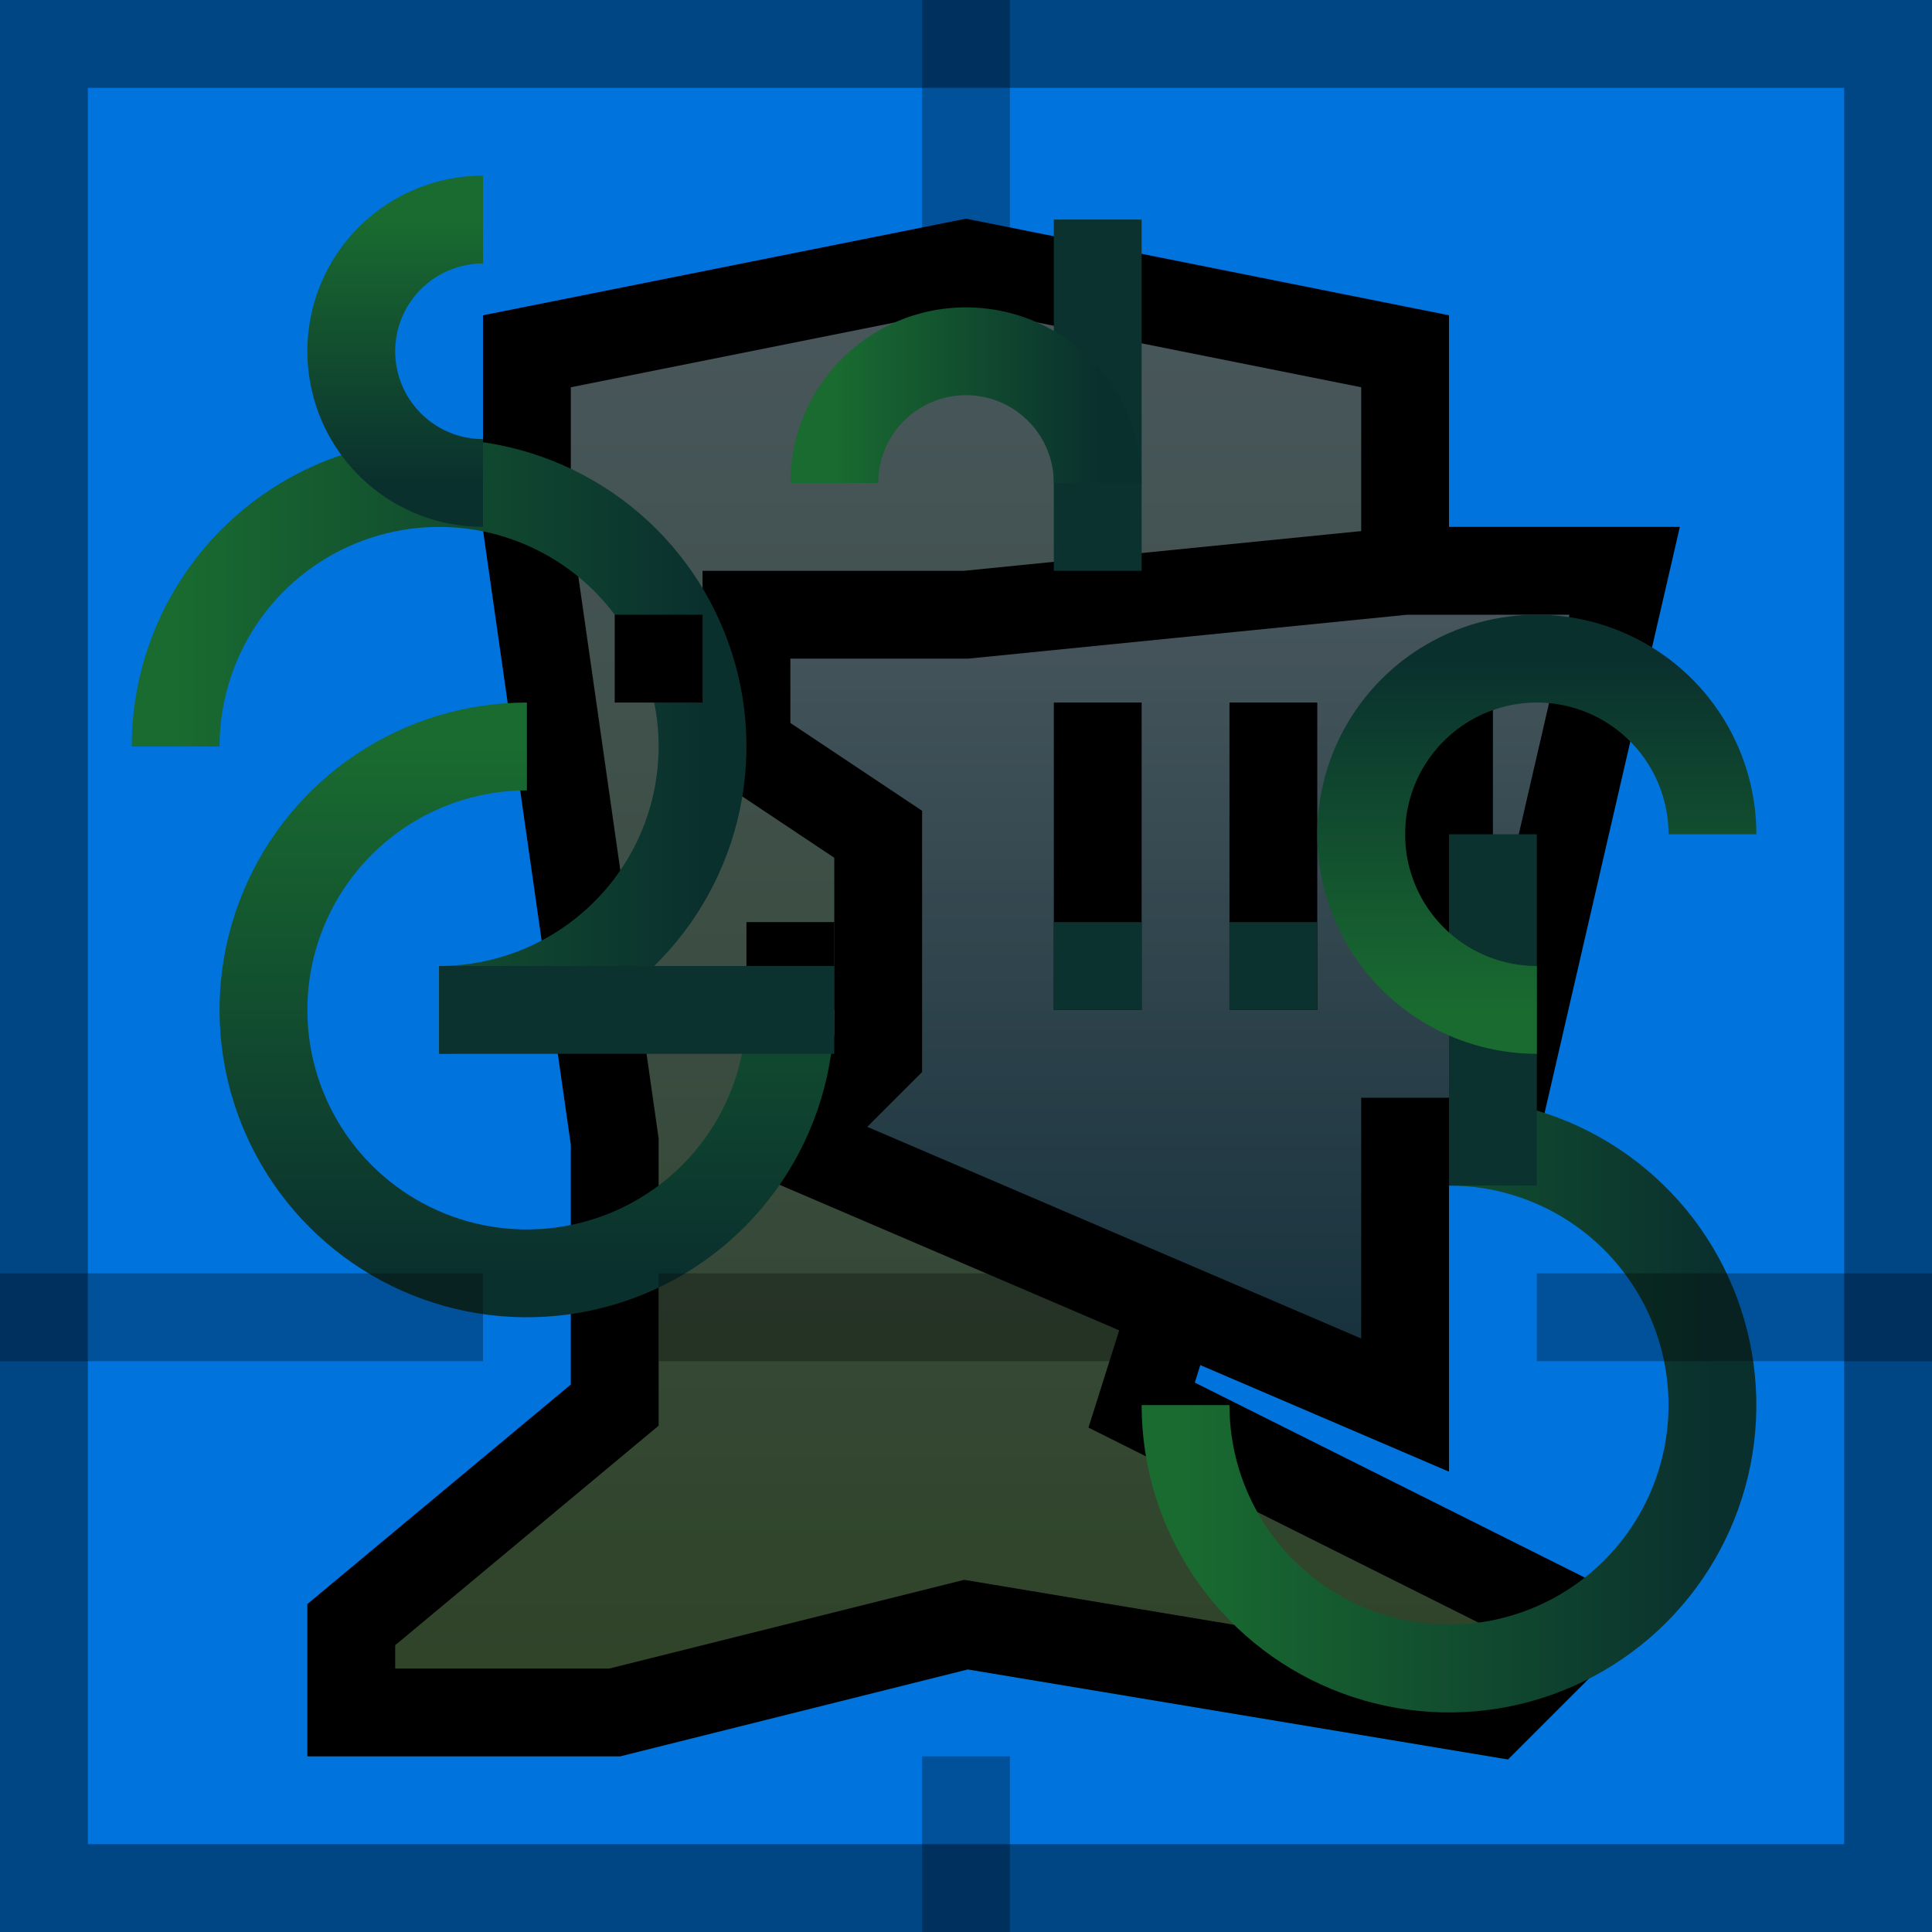
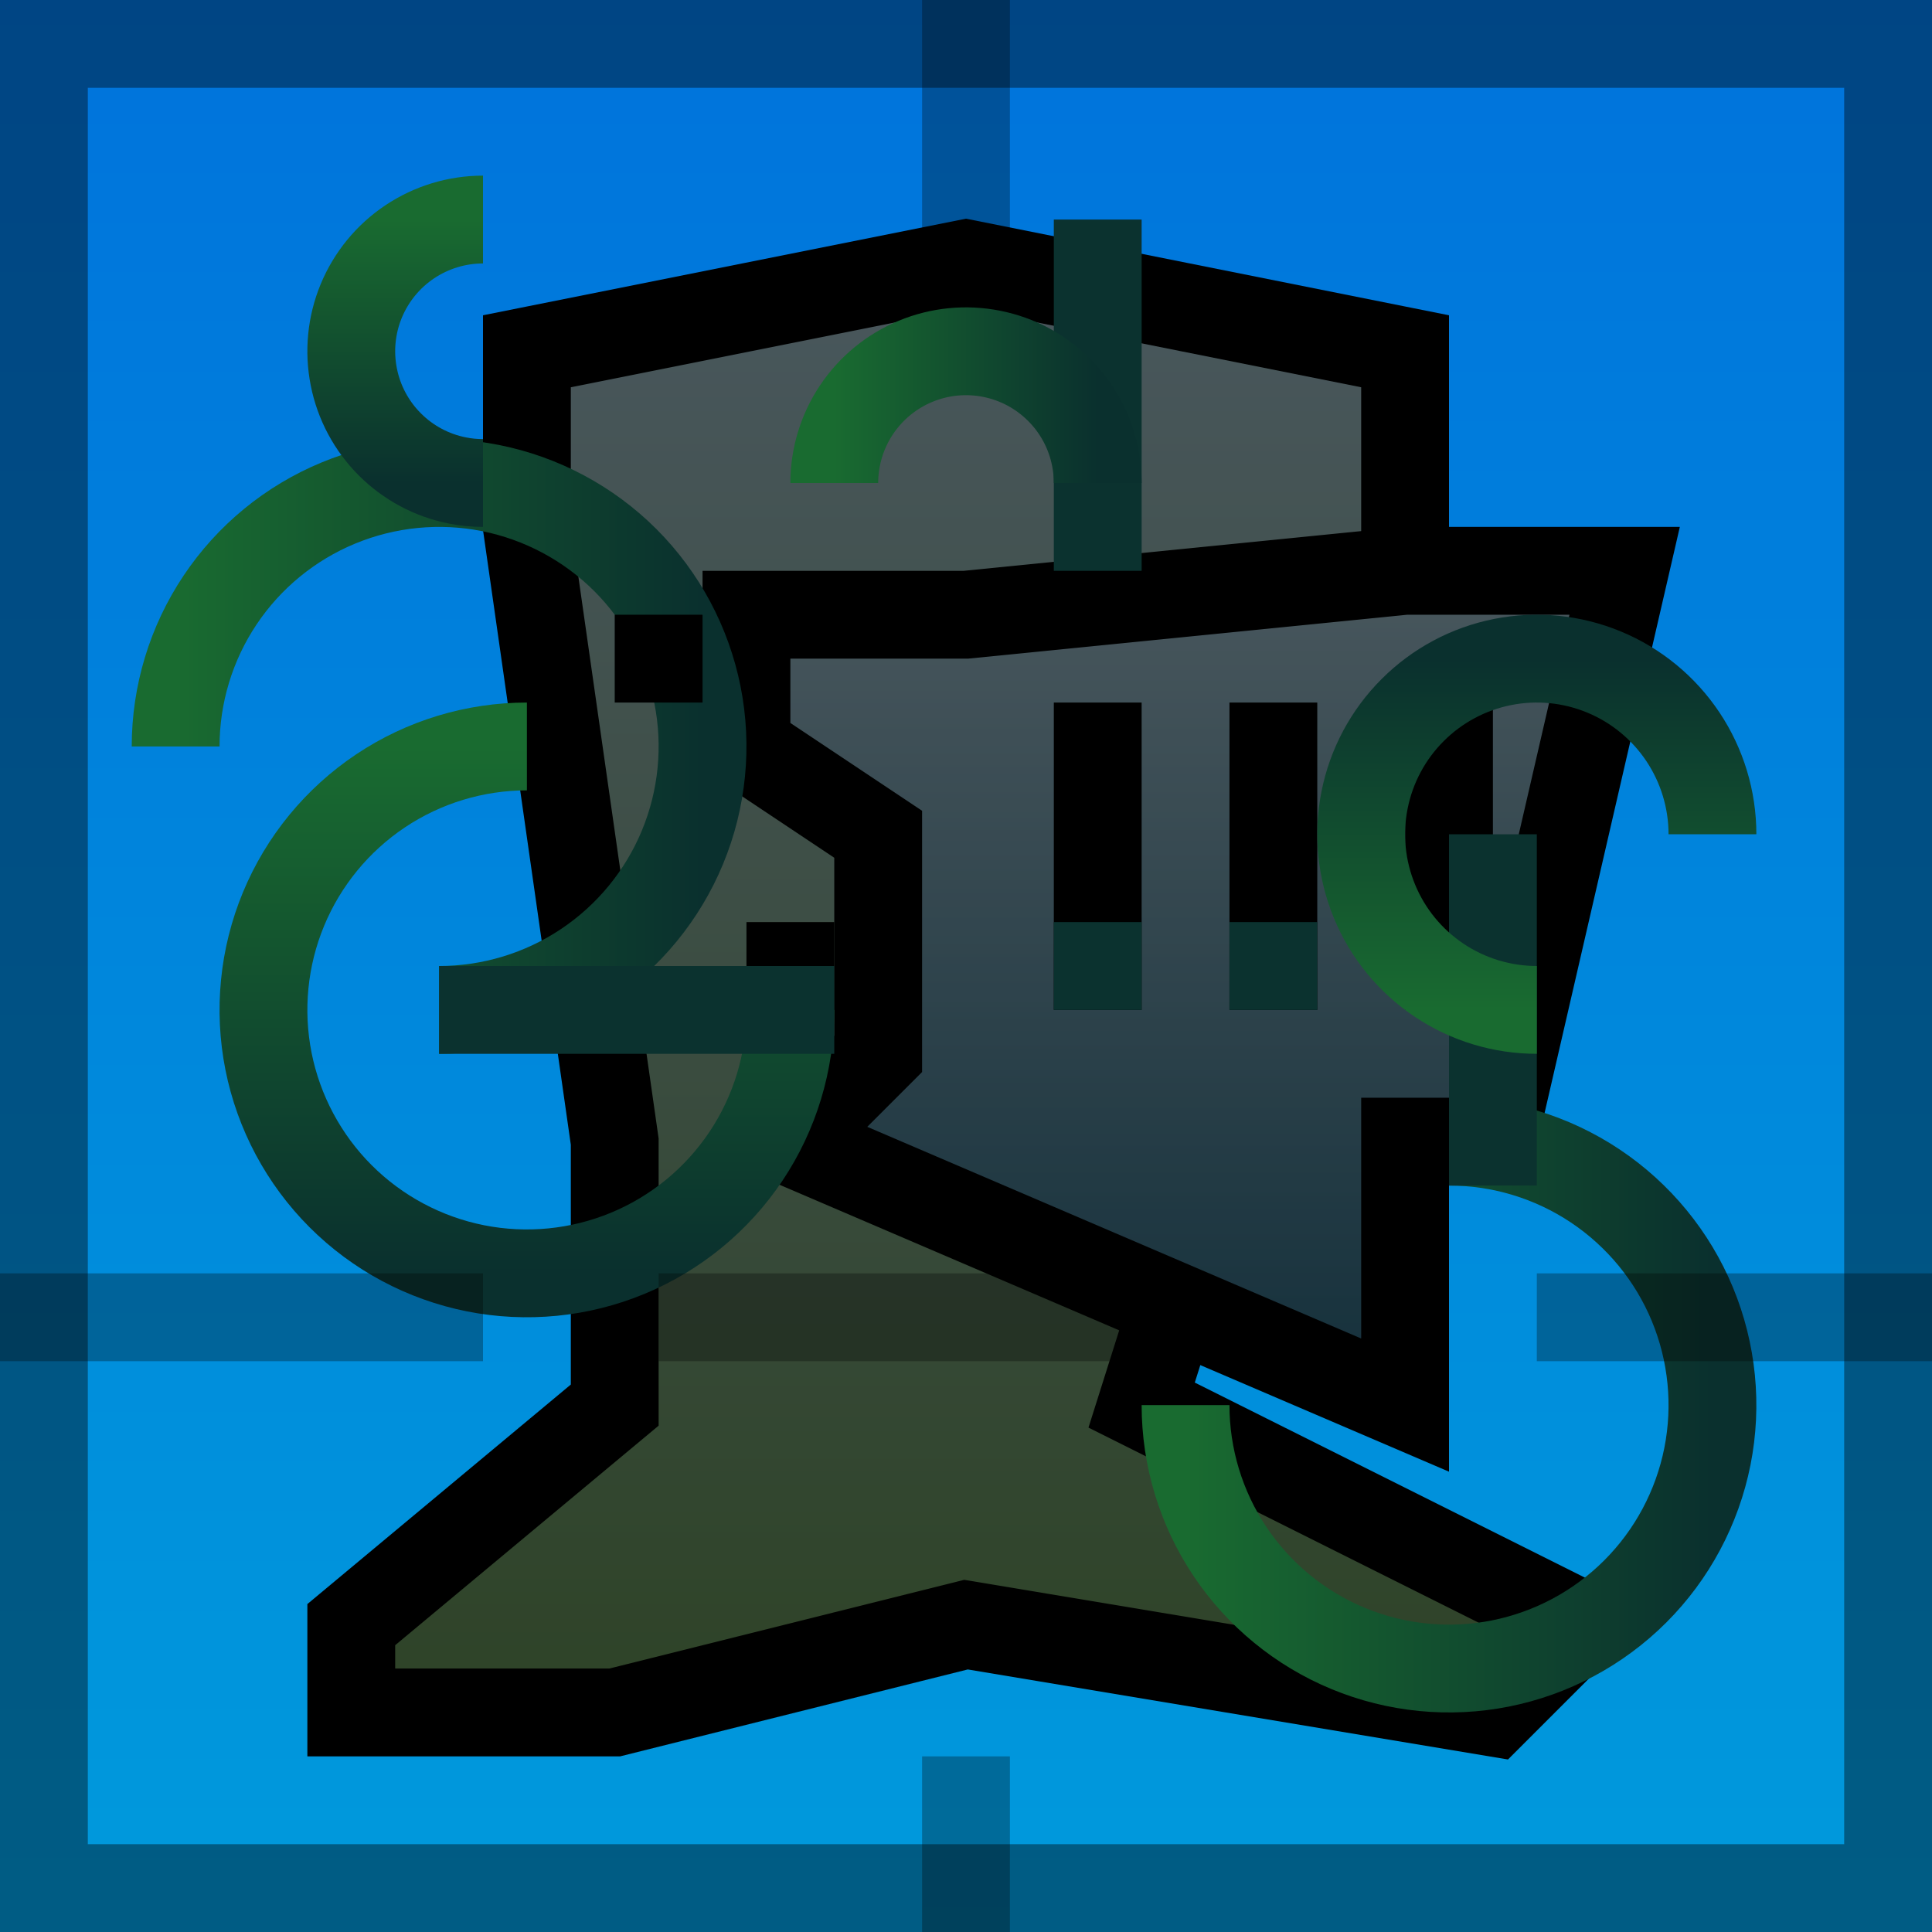
<svg xmlns="http://www.w3.org/2000/svg" width="44" height="44" viewBox="0 0 44 44" fill="none">
-   <rect width="44" height="44" fill="#0073DC" />
-   <rect x="1" y="1" width="42" height="42" stroke="black" stroke-opacity="0.4" stroke-width="2" />
-   <path d="M12 8L22 6L32 8V13L26 32L36 37L34 39L22 37L14 39H8V37L14 32V26L12 12V8Z" fill="url(#paint0_linear_315_143949)" stroke="black" stroke-width="2" />
-   <path d="M17 14H22L32 13H37L34 26H32V32L18 26L20 24V19L17 17V14Z" fill="url(#paint1_linear_315_143949)" />
+   <rect width="44" height="44" fill="url(#paint0_linear_315_143949)" />
+   <path d="M12 8L22 6L32 8V13L26 32L36 37L34 39L22 37L14 39H8V37L14 32V26L12 12V8Z" fill="url(#paint1_linear_315_143949)" stroke="black" stroke-width="2" />
+   <path d="M17 14H22L32 13H37L34 26H32V32L18 26L20 24V19L17 17V14Z" fill="url(#paint2_linear_315_143949)" />
  <path d="M17 14H22L32 13H37L34 26H32V32L18 26L20 24V19L17 17V14Z" fill="black" fill-opacity="0.4" />
  <path d="M17 14H22L32 13H37L34 26H32V32L18 26L20 24V19L17 17V14Z" stroke="black" stroke-width="2" />
-   <path d="M18 23C18 24.187 17.648 25.347 16.989 26.333C16.329 27.32 15.393 28.089 14.296 28.543C13.2 28.997 11.993 29.116 10.829 28.885C9.666 28.653 8.596 28.082 7.757 27.243C6.918 26.404 6.347 25.334 6.115 24.171C5.884 23.007 6.003 21.8 6.457 20.704C6.911 19.608 7.68 18.671 8.667 18.011C9.653 17.352 10.813 17 12 17" stroke="url(#paint2_linear_315_143949)" stroke-width="2" />
-   <path d="M33 26C34.187 26 35.347 26.352 36.333 27.011C37.32 27.671 38.089 28.608 38.543 29.704C38.997 30.8 39.116 32.007 38.885 33.17C38.653 34.334 38.082 35.404 37.243 36.243C36.404 37.082 35.334 37.653 34.17 37.885C33.007 38.116 31.8 37.997 30.704 37.543C29.608 37.089 28.671 36.32 28.011 35.333C27.352 34.347 27 33.187 27 32" stroke="url(#paint3_linear_315_143949)" stroke-width="2" />
-   <path d="M10 23C11.187 23 12.347 22.648 13.333 21.989C14.32 21.329 15.089 20.392 15.543 19.296C15.997 18.2 16.116 16.993 15.885 15.829C15.653 14.666 15.082 13.597 14.243 12.757C13.403 11.918 12.334 11.347 11.171 11.115C10.007 10.884 8.8 11.003 7.704 11.457C6.608 11.911 5.67 12.68 5.011 13.667C4.352 14.653 4 15.813 4 17" stroke="url(#paint4_linear_315_143949)" stroke-width="2" />
+   <path d="M18 23C18 24.187 17.648 25.347 16.989 26.333C16.329 27.32 15.393 28.089 14.296 28.543C13.2 28.997 11.993 29.116 10.829 28.885C9.666 28.653 8.596 28.082 7.757 27.243C6.918 26.404 6.347 25.334 6.115 24.171C5.884 23.007 6.003 21.8 6.457 20.704C6.911 19.608 7.68 18.671 8.667 18.011C9.653 17.352 10.813 17 12 17" stroke="url(#paint3_linear_315_143949)" stroke-width="2" />
+   <path d="M33 26C34.187 26 35.347 26.352 36.333 27.011C37.32 27.671 38.089 28.608 38.543 29.704C38.997 30.8 39.116 32.007 38.885 33.17C38.653 34.334 38.082 35.404 37.243 36.243C36.404 37.082 35.334 37.653 34.17 37.885C33.007 38.116 31.8 37.997 30.704 37.543C29.608 37.089 28.671 36.32 28.011 35.333C27.352 34.347 27 33.187 27 32" stroke="url(#paint4_linear_315_143949)" stroke-width="2" />
+   <path d="M10 23C11.187 23 12.347 22.648 13.333 21.989C14.32 21.329 15.089 20.392 15.543 19.296C15.997 18.2 16.116 16.993 15.885 15.829C15.653 14.666 15.082 13.597 14.243 12.757C13.403 11.918 12.334 11.347 11.171 11.115C10.007 10.884 8.8 11.003 7.704 11.457C6.608 11.911 5.67 12.68 5.011 13.667C4.352 14.653 4 15.813 4 17" stroke="url(#paint5_linear_315_143949)" stroke-width="2" />
  <rect x="28" y="16" width="2" height="7" fill="black" />
  <rect x="32" y="16" width="2" height="7" fill="black" />
  <rect x="24" y="16" width="2" height="7" fill="black" />
  <rect x="14" y="14" width="2" height="2" fill="black" />
  <rect x="17" y="21" width="2" height="2" fill="black" />
  <rect opacity="0.3" x="15" y="29" width="12" height="2" fill="black" />
  <rect opacity="0.3" y="29" width="11" height="2" fill="black" />
  <rect opacity="0.3" x="35" y="29" width="9" height="2" fill="black" />
  <rect opacity="0.3" x="21" y="40" width="2" height="4" fill="black" />
  <rect opacity="0.3" x="21" width="2" height="8" fill="black" />
  <rect x="10" y="22" width="9" height="2" fill="#0B322F" />
  <rect x="24" y="21" width="2" height="2" fill="#0B322F" />
  <rect x="28" y="21" width="2" height="2" fill="#0B322F" />
  <rect x="24" y="5" width="2" height="8" fill="#0B322F" />
  <rect x="33" y="19" width="2" height="8" fill="#0B322F" />
-   <path d="M19 11C19 10.407 19.176 9.827 19.506 9.333C19.835 8.84 20.304 8.455 20.852 8.228C21.4 8.001 22.003 7.942 22.585 8.058C23.167 8.173 23.702 8.459 24.121 8.879C24.541 9.298 24.827 9.833 24.942 10.415C24.981 10.608 25 10.804 25 11" stroke="url(#paint5_linear_315_143949)" stroke-width="2" />
-   <path d="M11 5C10.407 5 9.827 5.176 9.333 5.506C8.84 5.835 8.455 6.304 8.228 6.852C8.001 7.4 7.942 8.003 8.058 8.585C8.173 9.167 8.459 9.702 8.879 10.121C9.298 10.541 9.833 10.827 10.415 10.942C10.608 10.981 10.804 11 11 11" stroke="url(#paint6_linear_315_143949)" stroke-width="2" />
-   <path d="M39 19C39 18.209 38.765 17.436 38.326 16.778C37.886 16.12 37.262 15.607 36.531 15.305C35.8 15.002 34.996 14.922 34.22 15.077C33.444 15.231 32.731 15.612 32.172 16.172C31.612 16.731 31.231 17.444 31.077 18.22C30.922 18.996 31.002 19.8 31.305 20.531C31.607 21.262 32.12 21.886 32.778 22.326C33.435 22.765 34.209 23 35 23" stroke="url(#paint7_linear_315_143949)" stroke-width="2" />
+   <path d="M19 11C19 10.407 19.176 9.827 19.506 9.333C19.835 8.84 20.304 8.455 20.852 8.228C21.4 8.001 22.003 7.942 22.585 8.058C23.167 8.173 23.702 8.459 24.121 8.879C24.541 9.298 24.827 9.833 24.942 10.415C24.981 10.608 25 10.804 25 11" stroke="url(#paint6_linear_315_143949)" stroke-width="2" />
+   <path d="M11 5C10.407 5 9.827 5.176 9.333 5.506C8.84 5.835 8.455 6.304 8.228 6.852C8.001 7.4 7.942 8.003 8.058 8.585C8.173 9.167 8.459 9.702 8.879 10.121C9.298 10.541 9.833 10.827 10.415 10.942C10.608 10.981 10.804 11 11 11" stroke="url(#paint7_linear_315_143949)" stroke-width="2" />
+   <path d="M39 19C39 18.209 38.765 17.436 38.326 16.778C37.886 16.12 37.262 15.607 36.531 15.305C35.8 15.002 34.996 14.922 34.22 15.077C33.444 15.231 32.731 15.612 32.172 16.172C31.612 16.731 31.231 17.444 31.077 18.22C30.922 18.996 31.002 19.8 31.305 20.531C31.607 21.262 32.12 21.886 32.778 22.326C33.435 22.765 34.209 23 35 23" stroke="url(#paint8_linear_315_143949)" stroke-width="2" />
+   <rect x="1" y="1" width="42" height="42" stroke="black" stroke-opacity="0.4" stroke-width="2" />
  <defs>
-     <linearGradient id="paint0_linear_315_143949" x1="22" y1="6" x2="22" y2="39" gradientUnits="userSpaceOnUse">
+     <linearGradient id="paint0_linear_315_143949" x1="22" y1="0" x2="22" y2="44" gradientUnits="userSpaceOnUse">
+       <stop stop-color="#0073DC" />
+       <stop offset="1" stop-color="#009ADC" />
+     </linearGradient>
+     <linearGradient id="paint1_linear_315_143949" x1="22" y1="6" x2="22" y2="39" gradientUnits="userSpaceOnUse">
      <stop stop-color="#49575D" />
      <stop offset="1" stop-color="#2E4327" />
    </linearGradient>
-     <linearGradient id="paint1_linear_315_143949" x1="27" y1="13" x2="27" y2="32" gradientUnits="userSpaceOnUse">
+     <linearGradient id="paint2_linear_315_143949" x1="27" y1="13" x2="27" y2="32" gradientUnits="userSpaceOnUse">
      <stop stop-color="#79919B" />
      <stop offset="1" stop-color="#214F62" />
    </linearGradient>
-     <linearGradient id="paint2_linear_315_143949" x1="12" y1="29" x2="12" y2="17" gradientUnits="userSpaceOnUse">
+     <linearGradient id="paint3_linear_315_143949" x1="12" y1="29" x2="12" y2="17" gradientUnits="userSpaceOnUse">
      <stop stop-color="#0A302E" />
      <stop offset="1" stop-color="#196B30" />
    </linearGradient>
-     <linearGradient id="paint3_linear_315_143949" x1="39" y1="32" x2="27" y2="32" gradientUnits="userSpaceOnUse">
+     <linearGradient id="paint4_linear_315_143949" x1="39" y1="32" x2="27" y2="32" gradientUnits="userSpaceOnUse">
      <stop stop-color="#0A302E" />
      <stop offset="1" stop-color="#196B30" />
    </linearGradient>
-     <linearGradient id="paint4_linear_315_143949" x1="16" y1="17" x2="4" y2="17" gradientUnits="userSpaceOnUse">
+     <linearGradient id="paint5_linear_315_143949" x1="16" y1="17" x2="4" y2="17" gradientUnits="userSpaceOnUse">
      <stop stop-color="#0A302E" />
      <stop offset="1" stop-color="#196B30" />
    </linearGradient>
-     <linearGradient id="paint5_linear_315_143949" x1="25" y1="11" x2="19" y2="11" gradientUnits="userSpaceOnUse">
+     <linearGradient id="paint6_linear_315_143949" x1="25" y1="11" x2="19" y2="11" gradientUnits="userSpaceOnUse">
      <stop stop-color="#0A302E" />
      <stop offset="1" stop-color="#196B30" />
    </linearGradient>
-     <linearGradient id="paint6_linear_315_143949" x1="11" y1="11" x2="11" y2="5" gradientUnits="userSpaceOnUse">
+     <linearGradient id="paint7_linear_315_143949" x1="11" y1="11" x2="11" y2="5" gradientUnits="userSpaceOnUse">
      <stop stop-color="#0A302E" />
      <stop offset="1" stop-color="#196B30" />
    </linearGradient>
-     <linearGradient id="paint7_linear_315_143949" x1="35" y1="15" x2="35" y2="23" gradientUnits="userSpaceOnUse">
+     <linearGradient id="paint8_linear_315_143949" x1="35" y1="15" x2="35" y2="23" gradientUnits="userSpaceOnUse">
      <stop stop-color="#0A302E" />
      <stop offset="1" stop-color="#196B30" />
    </linearGradient>
  </defs>
</svg>
